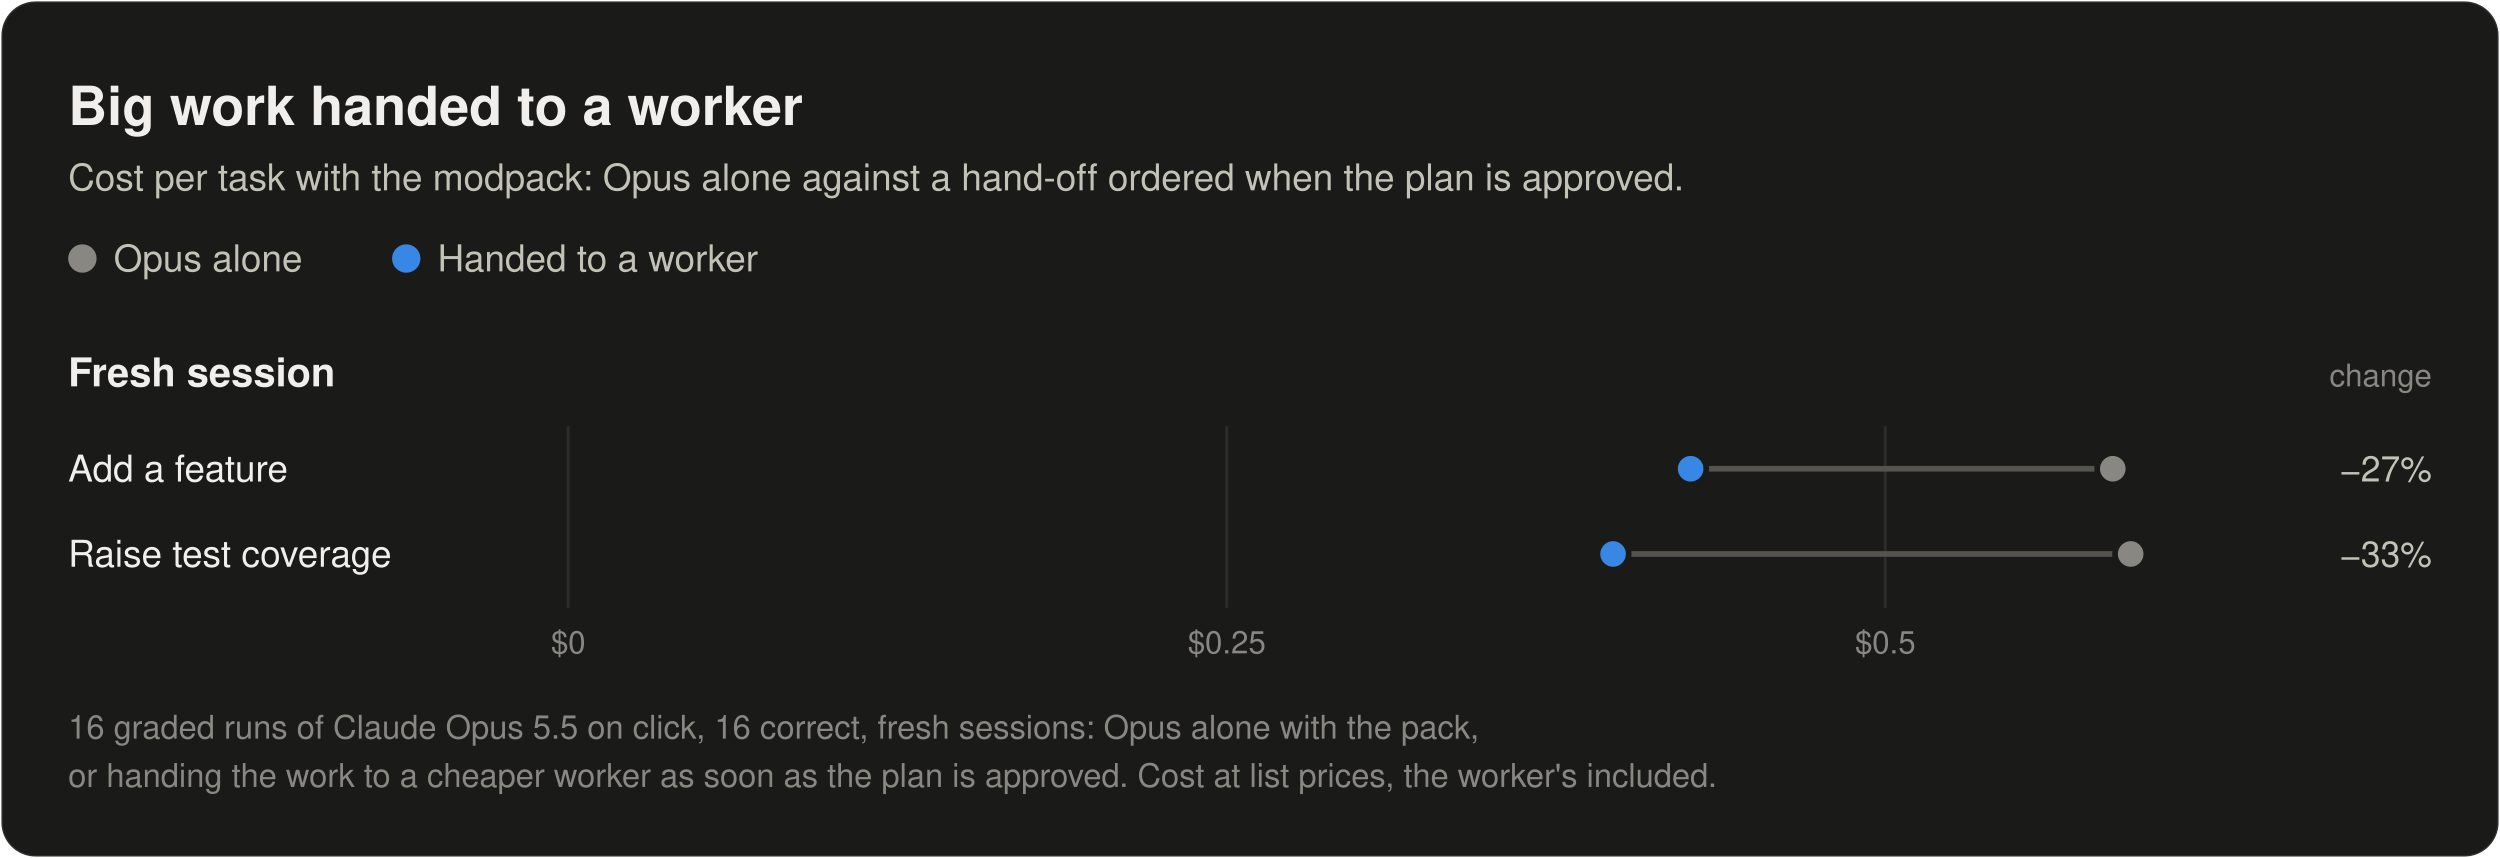
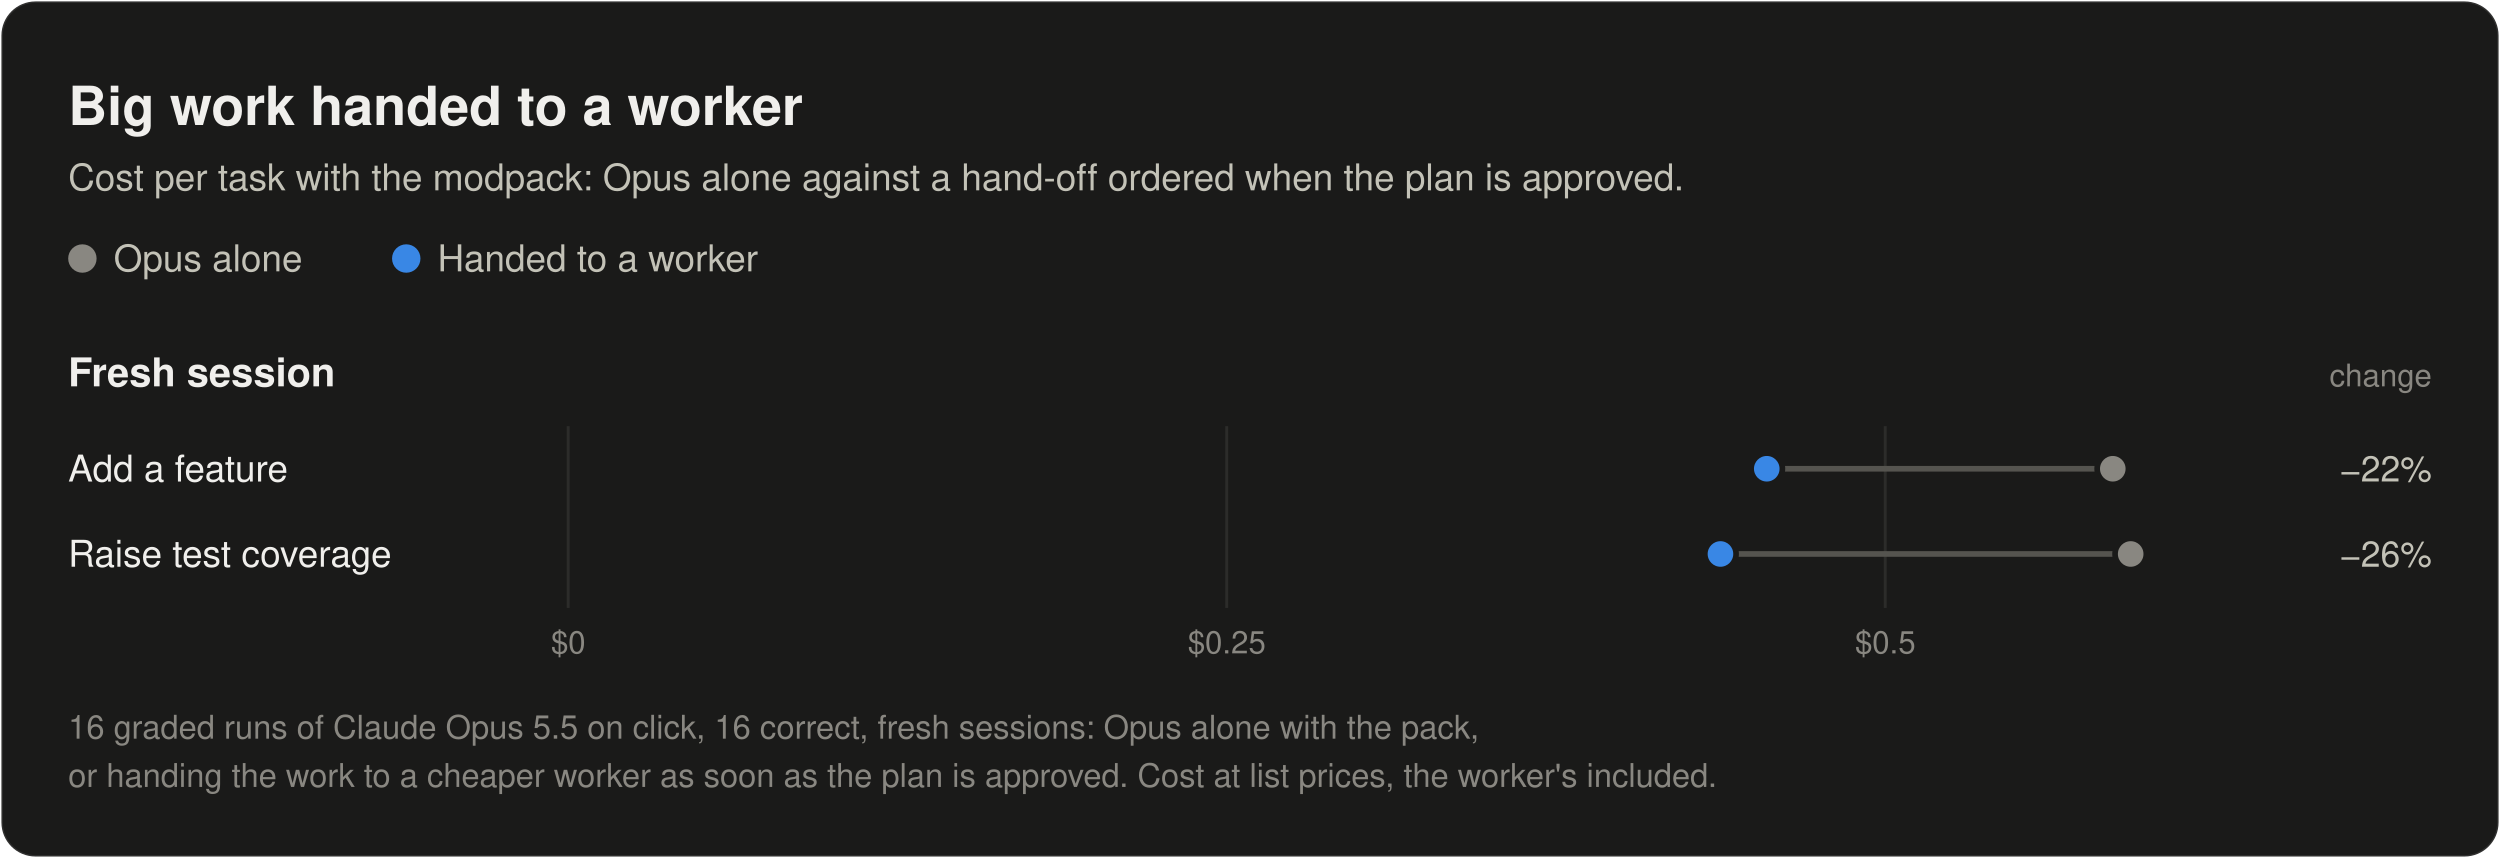
<svg xmlns="http://www.w3.org/2000/svg" width="880" height="302" viewBox="0 0 880 302" role="img" font-family="-apple-system, BlinkMacSystemFont, 'Segoe UI', Helvetica, Arial, sans-serif">
  <rect x="0.5" y="0.5" width="879" height="301" rx="12" fill="#1a1a19" stroke="rgba(255,255,255,0.10)" />
  <text x="24.0" y="44.0" font-size="19" font-weight="600" fill="#f0efec" text-anchor="start">Big work handed to a worker</text>
  <text x="24.0" y="67.0" font-size="13" font-weight="400" fill="#c3c2b7" text-anchor="start">Cost per task with the modpack: Opus alone against a hand-off ordered when the plan is approved.</text>
  <circle cx="29" cy="91" r="5" fill="#898781" />
  <text x="40.0" y="95.5" font-size="13" font-weight="400" fill="#c3c2b7" text-anchor="start">Opus alone</text>
  <circle cx="143.0" cy="91" r="5" fill="#3987e5" />
  <text x="154.0" y="95.5" font-size="13" font-weight="400" fill="#c3c2b7" text-anchor="start">Handed to a worker</text>
  <text x="24.0" y="136.0" font-size="14" font-weight="600" fill="#f0efec" text-anchor="start">Fresh session</text>
  <text x="856.0" y="136.0" font-size="11" font-weight="400" fill="#898781" text-anchor="end">change</text>
  <line x1="200.0" y1="150" x2="200.0" y2="214" stroke="#2c2c2a" stroke-width="1" />
  <text x="200.0" y="230.0" font-size="11" font-weight="400" fill="#898781" text-anchor="middle" style="font-variant-numeric: tabular-nums">$0</text>
  <line x1="431.8" y1="150" x2="431.8" y2="214" stroke="#2c2c2a" stroke-width="1" />
  <text x="431.8" y="230.0" font-size="11" font-weight="400" fill="#898781" text-anchor="middle" style="font-variant-numeric: tabular-nums">$0.25</text>
  <line x1="663.6" y1="150" x2="663.6" y2="214" stroke="#2c2c2a" stroke-width="1" />
  <text x="663.6" y="230.0" font-size="11" font-weight="400" fill="#898781" text-anchor="middle" style="font-variant-numeric: tabular-nums">$0.5</text>
  <text x="24.0" y="169.5" font-size="13" font-weight="400" fill="#f0efec" text-anchor="start">Add a feature</text>
-   <line x1="743.7" y1="165.0" x2="595.1" y2="165.0" stroke="#55544f" stroke-width="2" stroke-linecap="round" />
+   <line x1="743.7" y1="165.0" x2="621.9" y2="165.0" stroke="#55544f" stroke-width="2" stroke-linecap="round" />
  <circle cx="743.7" cy="165.0" r="5.5" fill="#898781" stroke="#1a1a19" stroke-width="2" />
-   <circle cx="595.1" cy="165.0" r="5.5" fill="#3987e5" stroke="#1a1a19" stroke-width="2" />
-   <text x="856.0" y="169.5" font-size="12.5" font-weight="400" fill="#c3c2b7" text-anchor="end" style="font-variant-numeric: tabular-nums">−27%</text>
+   <circle cx="621.9" cy="165.0" r="5.5" fill="#3987e5" stroke="#1a1a19" stroke-width="2" />
+   <text x="856.0" y="169.5" font-size="12.5" font-weight="400" fill="#c3c2b7" text-anchor="end" style="font-variant-numeric: tabular-nums">−22%</text>
  <text x="24.0" y="199.5" font-size="13" font-weight="400" fill="#f0efec" text-anchor="start">Raise test coverage</text>
-   <line x1="750.0" y1="195.0" x2="567.8" y2="195.0" stroke="#55544f" stroke-width="2" stroke-linecap="round" />
+   <line x1="750.0" y1="195.0" x2="605.6" y2="195.0" stroke="#55544f" stroke-width="2" stroke-linecap="round" />
  <circle cx="750.0" cy="195.0" r="5.5" fill="#898781" stroke="#1a1a19" stroke-width="2" />
-   <circle cx="567.8" cy="195.0" r="5.5" fill="#3987e5" stroke="#1a1a19" stroke-width="2" />
-   <text x="856.0" y="199.5" font-size="12.5" font-weight="400" fill="#c3c2b7" text-anchor="end" style="font-variant-numeric: tabular-nums">−33%</text>
+   <circle cx="605.6" cy="195.0" r="5.5" fill="#3987e5" stroke="#1a1a19" stroke-width="2" />
+   <text x="856.0" y="199.5" font-size="12.5" font-weight="400" fill="#c3c2b7" text-anchor="end" style="font-variant-numeric: tabular-nums">−26%</text>
  <text x="24.0" y="260.0" font-size="11.5" font-weight="400" fill="#898781" text-anchor="start">16 graded runs of Claude Opus 5.5 on click, 16 correct, fresh sessions: Opus alone with the pack,</text>
  <text x="24.0" y="277.0" font-size="11.5" font-weight="400" fill="#898781" text-anchor="start">or handing the work to a cheaper worker as soon as the plan is approved. Cost at list prices, the worker's included.</text>
</svg>
